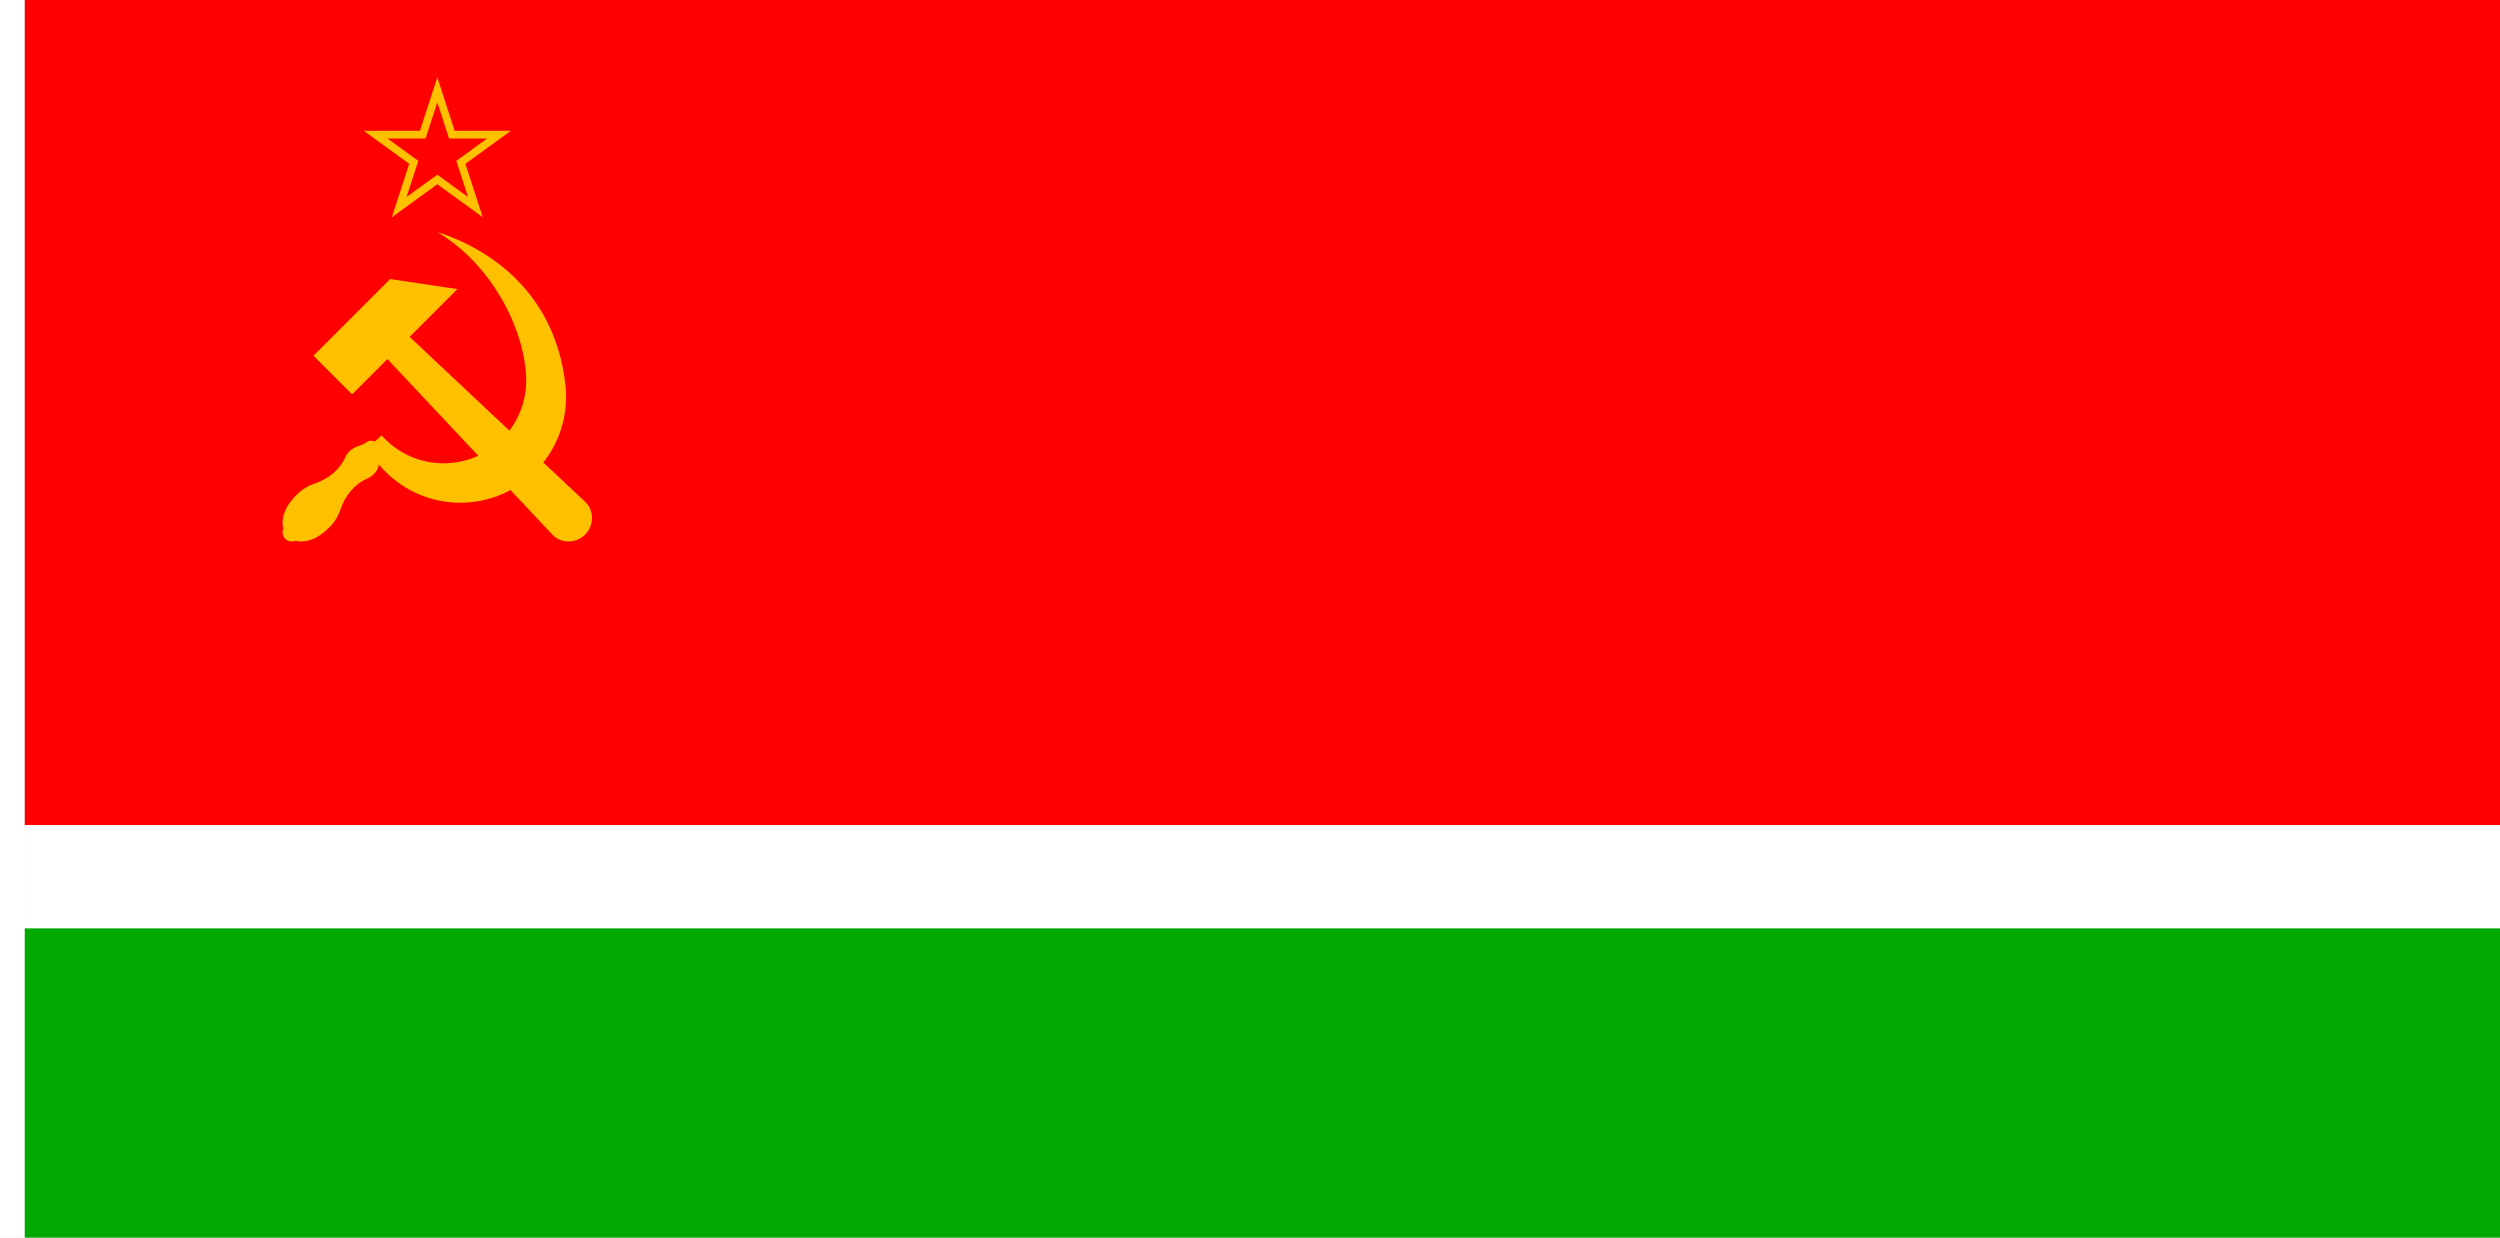
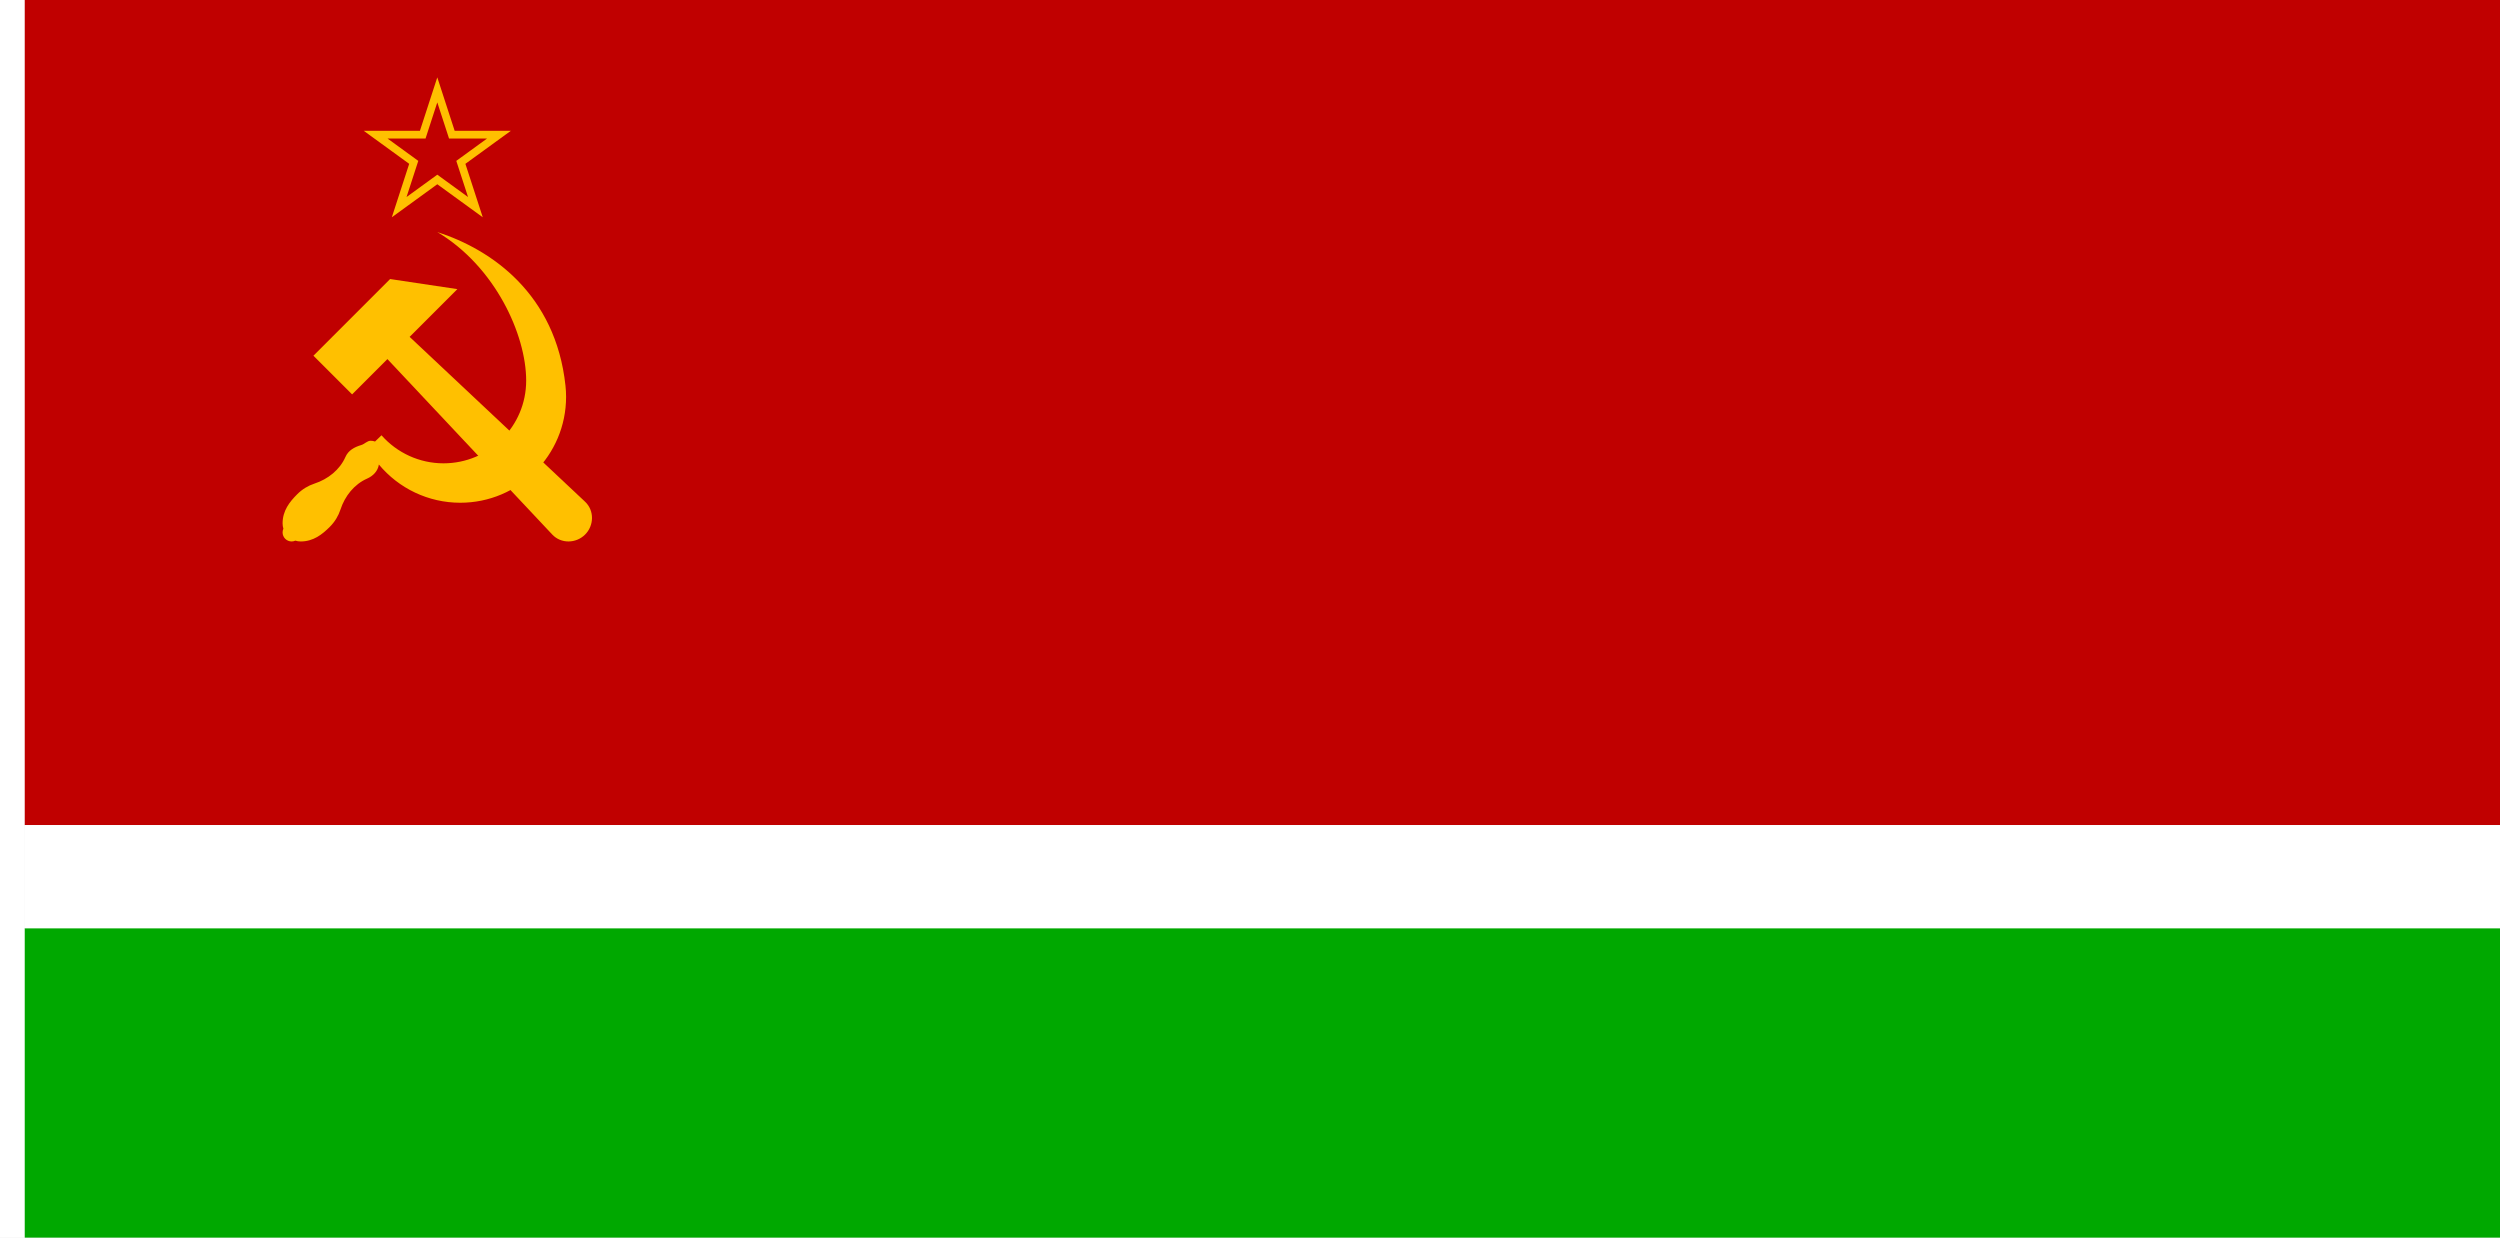
<svg xmlns="http://www.w3.org/2000/svg" width="3636" height="1800" viewBox="0 0 962.025 476.25" version="1.1" id="svg8">
  <defs id="defs2" />
  <g id="layer1" transform="translate(112.3345,-299.2679)">
    <path style="fill:#ffffff;fill-opacity:1;stroke:none;stroke-width:0.512px;stroke-linecap:butt;stroke-linejoin:miter;stroke-opacity:1" d="m -102.81,299.268 h -9.525 v 476.25 h 9.525 z" id="path1079" />
-     <path id="path822" d="m 849.69,616.768 h -952.5 v -317.5 h 952.5 z" style="fill:#ff0000;fill-opacity:1;stroke:none;stroke-width:1.263px;stroke-linecap:butt;stroke-linejoin:miter;stroke-opacity:1" />
+     <path id="path822" d="m 849.69,616.768 h -952.5 v -317.5 h 952.5 z" style="fill:#c00000;fill-opacity:1;stroke:none;stroke-width:1.263px;stroke-linecap:butt;stroke-linejoin:miter;stroke-opacity:1" />
    <g id="g7866-7" style="fill:#ffc000;fill-opacity:1">
      <path style="opacity:1;fill:#ffc000;fill-opacity:1;fill-rule:evenodd;stroke:none;stroke-width:0.265;stroke-linecap:round;stroke-linejoin:round;stroke-miterlimit:4;stroke-dasharray:none;stroke-dashoffset:0;stroke-opacity:1" d="m 55.94,388.565 c 22.256,13.256 34.193,39.496 34.203,57.162 0.01,17.581 -14.253,31.844 -31.834,31.834 -9.125,-0.005 -17.804,-3.945 -23.835,-10.792 l -2.488,2.402 c -0.519,-0.19 -1.077,-0.298 -1.661,-0.298 -1.389,5.3e-4 -2.295,1.246 -3.626,1.644 -2.747,0.822 -5.002,2.088 -6.101,4.586 -2.176,4.945 -6.711,8.551 -11.91,10.251 -2.43,0.794 -4.713,2.163 -6.645,4.095 -2.941,2.941 -5.634,6.332 -5.634,11.216 0,0.715 0.109,1.406 0.309,2.055 -0.203,0.448 -0.309,0.934 -0.309,1.426 -0.001,1.923 1.558,3.482 3.481,3.481 0.491,-2.6e-4 0.976,-0.107 1.424,-0.31 0.65,0.201 1.341,0.31 2.057,0.31 4.884,-1e-5 8.275,-2.693 11.217,-5.634 1.932,-1.932 3.3,-4.215 4.094,-6.645 1.7,-5.199 5.306,-9.734 10.251,-11.91 2.296,-1.01 4.166,-2.898 4.523,-5.421 7.648,9.209 19.068,14.706 31.289,14.713 22.509,0.012 40.758,-18.247 40.756,-40.756 -1.3e-4,-1.449 -0.081,-2.887 -0.234,-4.31 -3.792,-35.226 -28.339,-52.336 -49.326,-59.099 z" id="circle2045" />
      <path id="path891-1" d="m 112.816,492.343 c 3.594,3.377 3.487,9.141 0,12.628 -3.487,3.487 -9.251,3.594 -12.628,0 L 36.743,437.447 23.158,451.032 8.275,436.15 37.782,406.643 63.665,410.525 45.292,428.898 Z" style="opacity:1;fill:#ffc000;fill-opacity:1;fill-rule:evenodd;stroke:none;stroke-width:0.265;stroke-linecap:round;stroke-linejoin:round;stroke-miterlimit:4;stroke-dasharray:none;stroke-dashoffset:0;stroke-opacity:1" />
      <path transform="translate(-3.6964611e-6,-2.0142632e-5)" style="color:#000000;font-style:normal;font-variant:normal;font-weight:normal;font-stretch:normal;font-size:medium;line-height:normal;font-family:sans-serif;font-variant-ligatures:normal;font-variant-position:normal;font-variant-caps:normal;font-variant-numeric:normal;font-variant-alternates:normal;font-feature-settings:normal;text-indent:0;text-align:start;text-decoration:none;text-decoration-line:none;text-decoration-style:solid;text-decoration-color:#000000;letter-spacing:normal;word-spacing:normal;text-transform:none;writing-mode:lr-tb;direction:ltr;text-orientation:mixed;dominant-baseline:auto;baseline-shift:baseline;text-anchor:start;white-space:normal;shape-padding:0;clip-rule:nonzero;display:inline;overflow:visible;visibility:visible;opacity:1;isolation:auto;mix-blend-mode:normal;color-interpolation:sRGB;color-interpolation-filters:linearRGB;solid-color:#000000;solid-opacity:1;vector-effect:none;fill:#ffc000;fill-opacity:1;fill-rule:evenodd;stroke:none;stroke-width:0.265;stroke-linecap:round;stroke-linejoin:round;stroke-miterlimit:4;stroke-dasharray:none;stroke-dashoffset:0;stroke-opacity:1;color-rendering:auto;image-rendering:auto;shape-rendering:auto;text-rendering:auto;enable-background:accumulate" d="m 55.94,329.033 -6.683,20.568 H 27.632 l 17.496,12.711 -6.683,20.568 17.496,-12.711 17.496,12.711 -6.683,-20.568 17.496,-12.711 H 62.623 Z m -4.521,23.545 4.521,-13.912 4.52,13.912 h 14.627 l -11.834,8.598 4.521,13.912 -11.834,-8.598 -11.836,8.598 4.521,-13.912 -11.834,-8.598 z" id="path830-1" />
    </g>
    <path style="fill:#00a800;fill-opacity:1;stroke:none;stroke-width:0.774px;stroke-linecap:butt;stroke-linejoin:miter;stroke-opacity:1" d="m 849.69,775.518 h -952.5 v -119.062 h 952.5 z" id="path818" />
    <path id="path820" d="m 849.69,616.768 h -952.5 v 39.688 h 952.5 z" style="fill:#ffffff;fill-opacity:1;stroke:none;stroke-width:0.774px;stroke-linecap:butt;stroke-linejoin:miter;stroke-opacity:1" />
  </g>
</svg>
